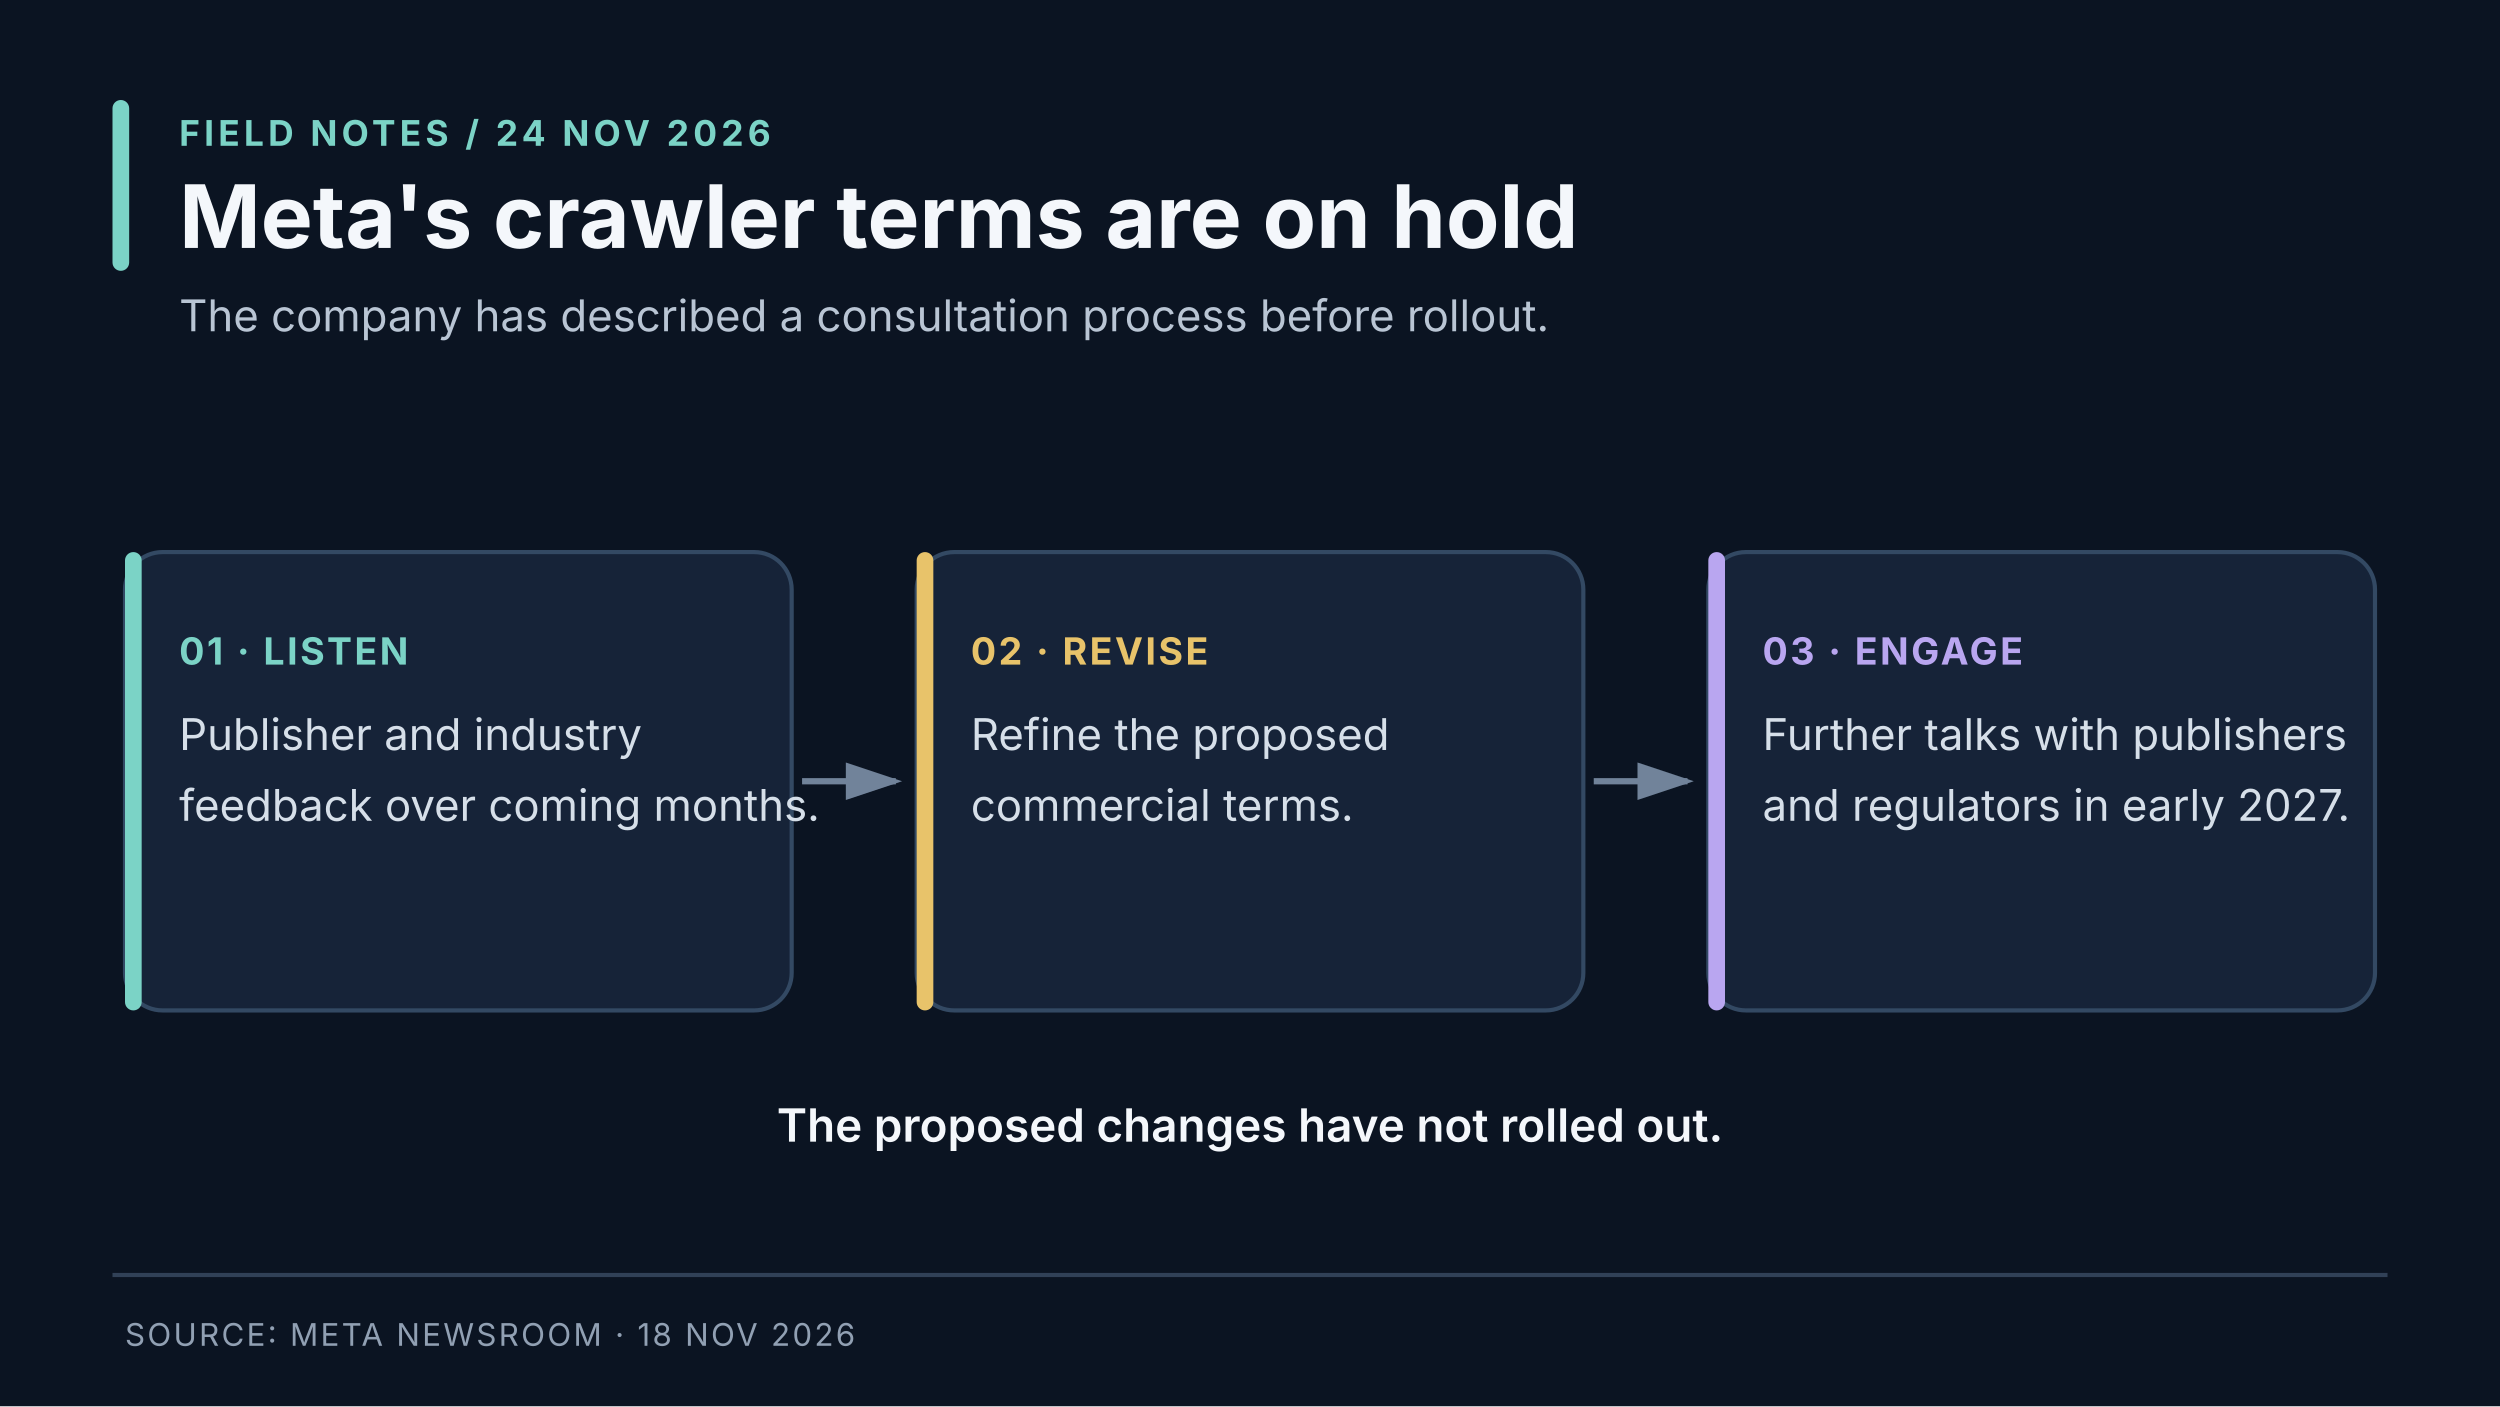
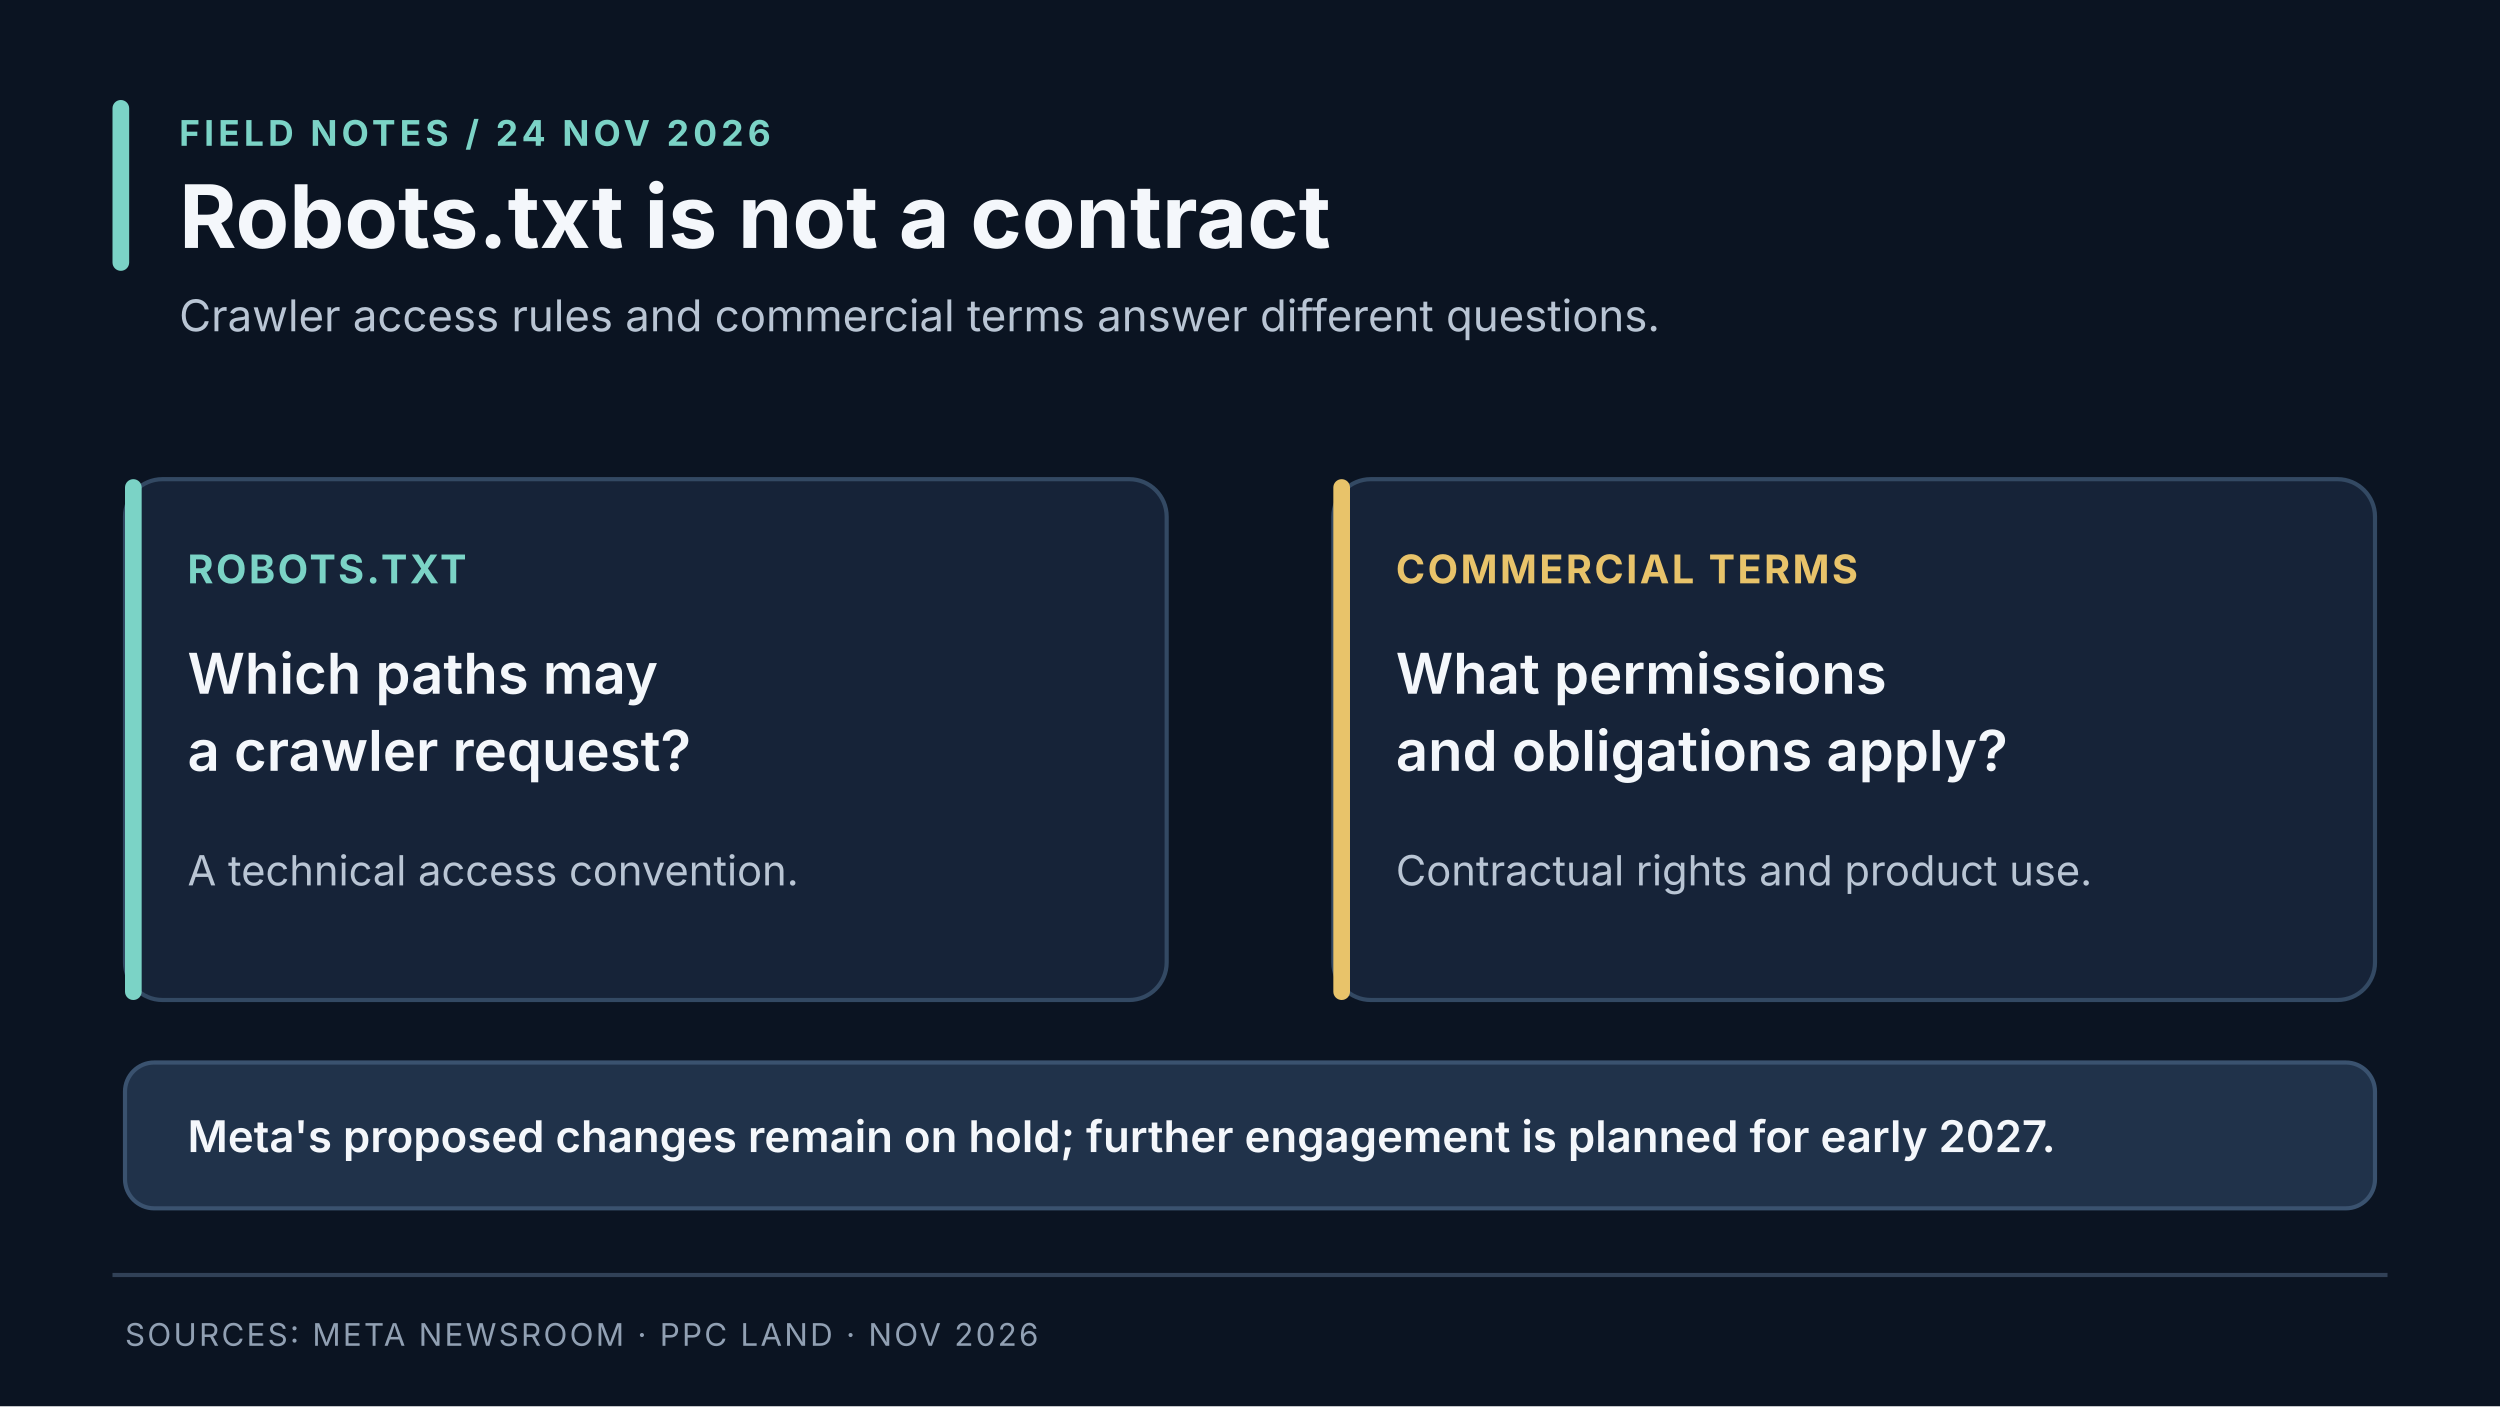
<svg xmlns="http://www.w3.org/2000/svg" width="1200" height="675" viewBox="0 0 1200 675" role="img" aria-labelledby="title desc">
  <rect width="1200" height="675" fill="#0B1422" />
  <rect x="54" y="48" width="8" height="82" rx="4" fill="#7BD3C6" />
  <text x="86" y="70" fill="#7BD3C6" font-family="Inter,Arial,sans-serif" font-size="17" font-weight="700" letter-spacing="2">FIELD NOTES / 24 NOV 2026</text>
-   <text x="86" y="119" fill="#F4F7FB" font-family="Inter,Arial,sans-serif" font-size="42" font-weight="700">Meta's crawler terms are on hold</text>
-   <text x="86" y="159" fill="#B9C5D4" font-family="Inter,Arial,sans-serif" font-size="21">The company has described a consultation process before rollout.</text>
-   <defs>
-     <marker id="arrow" markerWidth="10" markerHeight="10" refX="8" refY="3" orient="auto">
-       <path d="M0,0 L0,6 L9,3 z" fill="#71839A" />
-     </marker>
-   </defs>
-   <rect x="60" y="265" width="320" height="220" rx="18" fill="#162338" stroke="#334963" stroke-width="2" />
-   <rect x="60" y="265" width="8" height="220" rx="4" fill="#7BD3C6" />
-   <text x="86" y="319" fill="#7BD3C6" font-family="Inter,Arial,sans-serif" font-size="18" font-weight="700" letter-spacing="1.2">01 · LISTEN</text>
-   <text x="86" y="360" fill="#D6DFE9" font-family="Inter,Arial,sans-serif" font-size="21">Publisher and industry</text>
-   <text x="86" y="394" fill="#D6DFE9" font-family="Inter,Arial,sans-serif" font-size="21">feedback over coming months.</text>
-   <line x1="385" y1="375" x2="430" y2="375" stroke="#71839A" stroke-width="3" marker-end="url(#arrow)" />
-   <rect x="440" y="265" width="320" height="220" rx="18" fill="#162338" stroke="#334963" stroke-width="2" />
-   <rect x="440" y="265" width="8" height="220" rx="4" fill="#E8C36A" />
-   <text x="466" y="319" fill="#E8C36A" font-family="Inter,Arial,sans-serif" font-size="18" font-weight="700" letter-spacing="1.2">02 · REVISE</text>
-   <text x="466" y="360" fill="#D6DFE9" font-family="Inter,Arial,sans-serif" font-size="21">Refine the proposed</text>
-   <text x="466" y="394" fill="#D6DFE9" font-family="Inter,Arial,sans-serif" font-size="21">commercial terms.</text>
-   <line x1="765" y1="375" x2="810" y2="375" stroke="#71839A" stroke-width="3" marker-end="url(#arrow)" />
-   <rect x="820" y="265" width="320" height="220" rx="18" fill="#162338" stroke="#334963" stroke-width="2" />
-   <rect x="820" y="265" width="8" height="220" rx="4" fill="#B9A6F0" />
-   <text x="846" y="319" fill="#B9A6F0" font-family="Inter,Arial,sans-serif" font-size="18" font-weight="700" letter-spacing="1.2">03 · ENGAGE</text>
-   <text x="846" y="360" fill="#D6DFE9" font-family="Inter,Arial,sans-serif" font-size="21">Further talks with publishers</text>
-   <text x="846" y="394" fill="#D6DFE9" font-family="Inter,Arial,sans-serif" font-size="21">and regulators in early 2027.</text>
-   <text x="600" y="548" text-anchor="middle" fill="#F4F7FB" font-family="Inter,Arial,sans-serif" font-size="22" font-weight="600">The proposed changes have not rolled out.</text>
+   <text x="86" y="119" fill="#F4F7FB" font-family="Inter,Arial,sans-serif" font-size="42" font-weight="700">Robots.txt is not a contract</text>
+   <text x="86" y="159" fill="#B9C5D4" font-family="Inter,Arial,sans-serif" font-size="21">Crawler access rules and commercial terms answer different questions.</text>
+   <rect x="60" y="230" width="500" height="250" rx="18" fill="#162338" stroke="#334963" stroke-width="2" />
+   <rect x="60" y="230" width="8" height="250" rx="4" fill="#7BD3C6" />
+   <text x="90" y="280" fill="#7BD3C6" font-family="Inter,Arial,sans-serif" font-size="19" font-weight="700" letter-spacing="1.2">ROBOTS.TXT</text>
+   <text x="90" y="333" fill="#F4F7FB" font-family="Inter,Arial,sans-serif" font-size="27" font-weight="600">Which paths may</text>
+   <text x="90" y="370" fill="#F4F7FB" font-family="Inter,Arial,sans-serif" font-size="27" font-weight="600">a crawler request?</text>
+   <text x="90" y="425" fill="#B9C5D4" font-family="Inter,Arial,sans-serif" font-size="20">A technical access convention.</text>
+   <rect x="640" y="230" width="500" height="250" rx="18" fill="#162338" stroke="#334963" stroke-width="2" />
+   <rect x="640" y="230" width="8" height="250" rx="4" fill="#E8C36A" />
+   <text x="670" y="280" fill="#E8C36A" font-family="Inter,Arial,sans-serif" font-size="19" font-weight="700" letter-spacing="1.2">COMMERCIAL TERMS</text>
+   <text x="670" y="333" fill="#F4F7FB" font-family="Inter,Arial,sans-serif" font-size="27" font-weight="600">What permissions</text>
+   <text x="670" y="370" fill="#F4F7FB" font-family="Inter,Arial,sans-serif" font-size="27" font-weight="600">and obligations apply?</text>
+   <text x="670" y="425" fill="#B9C5D4" font-family="Inter,Arial,sans-serif" font-size="20">Contractual rights and product use.</text>
+   <rect x="60" y="510" width="1080" height="70" rx="14" fill="#20324A" stroke="#3A526F" stroke-width="2" />
+   <text x="90" y="553" fill="#F4F7FB" font-family="Inter,Arial,sans-serif" font-size="21" font-weight="600">Meta's proposed changes remain on hold; further engagement is planned for early 2027.</text>
  <line x1="54" y1="612" x2="1146" y2="612" stroke="#314157" stroke-width="2" />
-   <text x="60" y="646" fill="#91A0B3" font-family="Inter,Arial,sans-serif" font-size="15" letter-spacing="1.1">SOURCE: META NEWSROOM · 18 NOV 2026</text>
+   <text x="60" y="646" fill="#91A0B3" font-family="Inter,Arial,sans-serif" font-size="15" letter-spacing="1.1">SOURCES: META NEWSROOM · PPC LAND · NOV 2026</text>
</svg>
